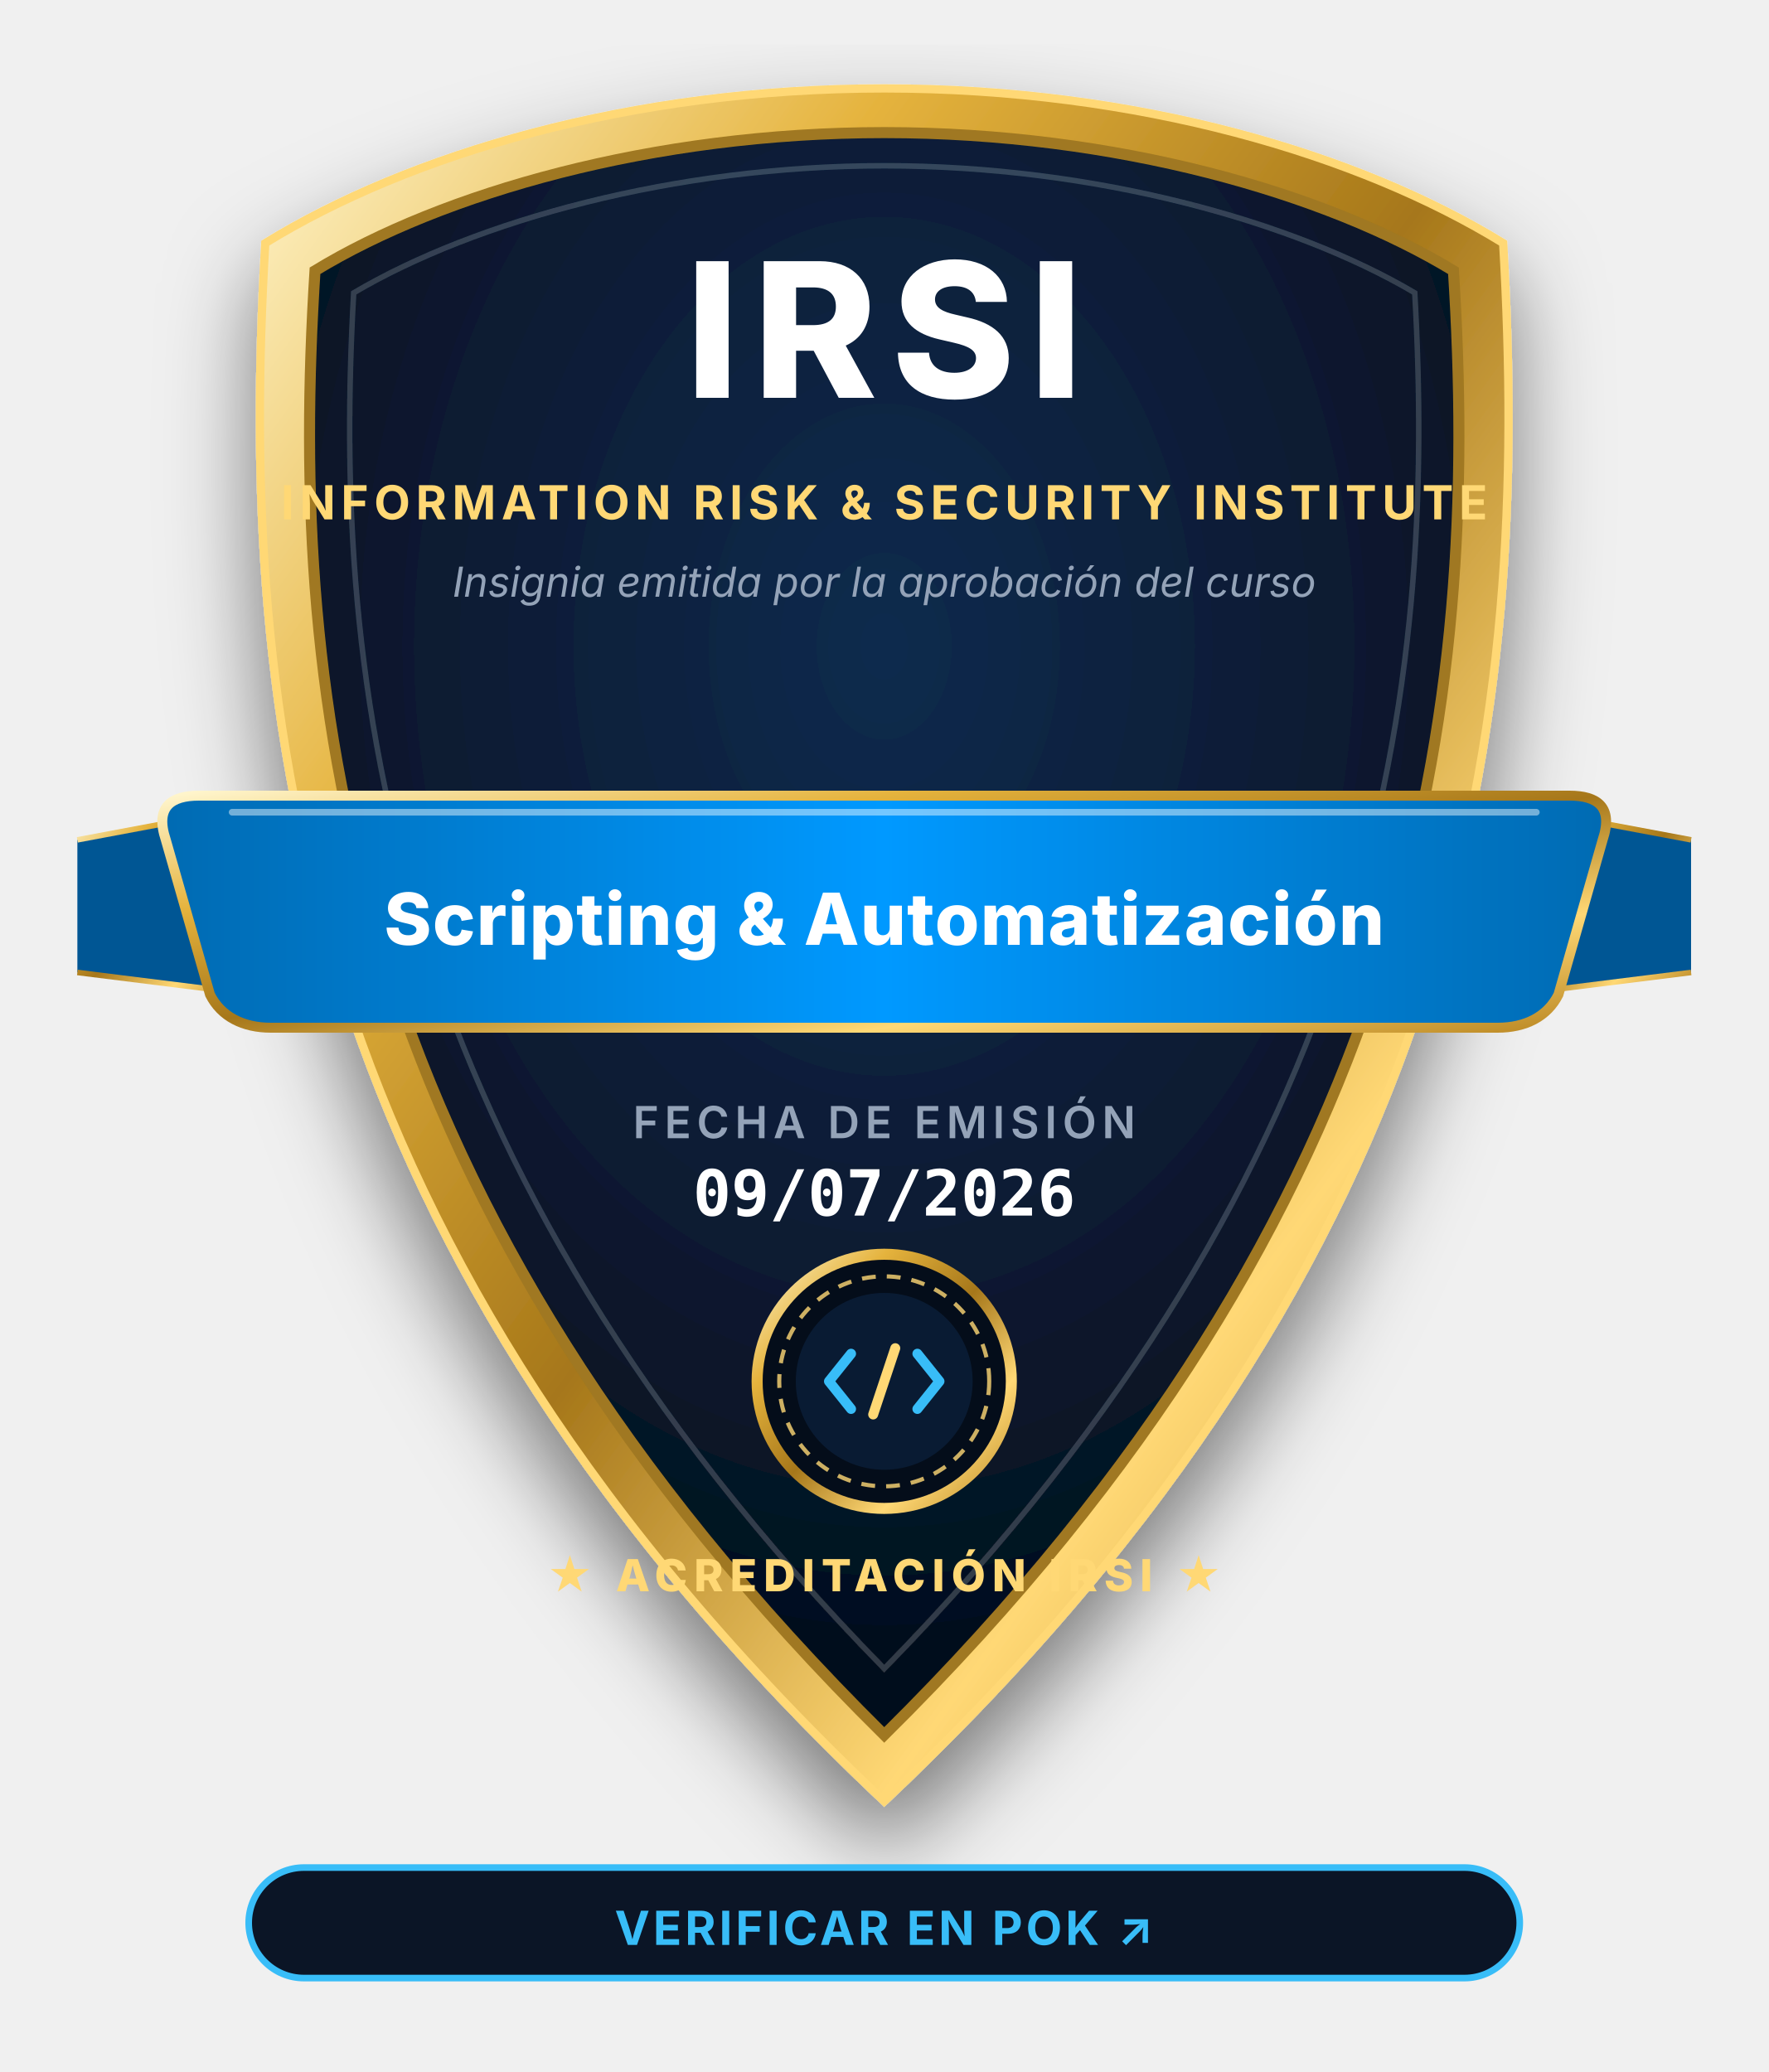
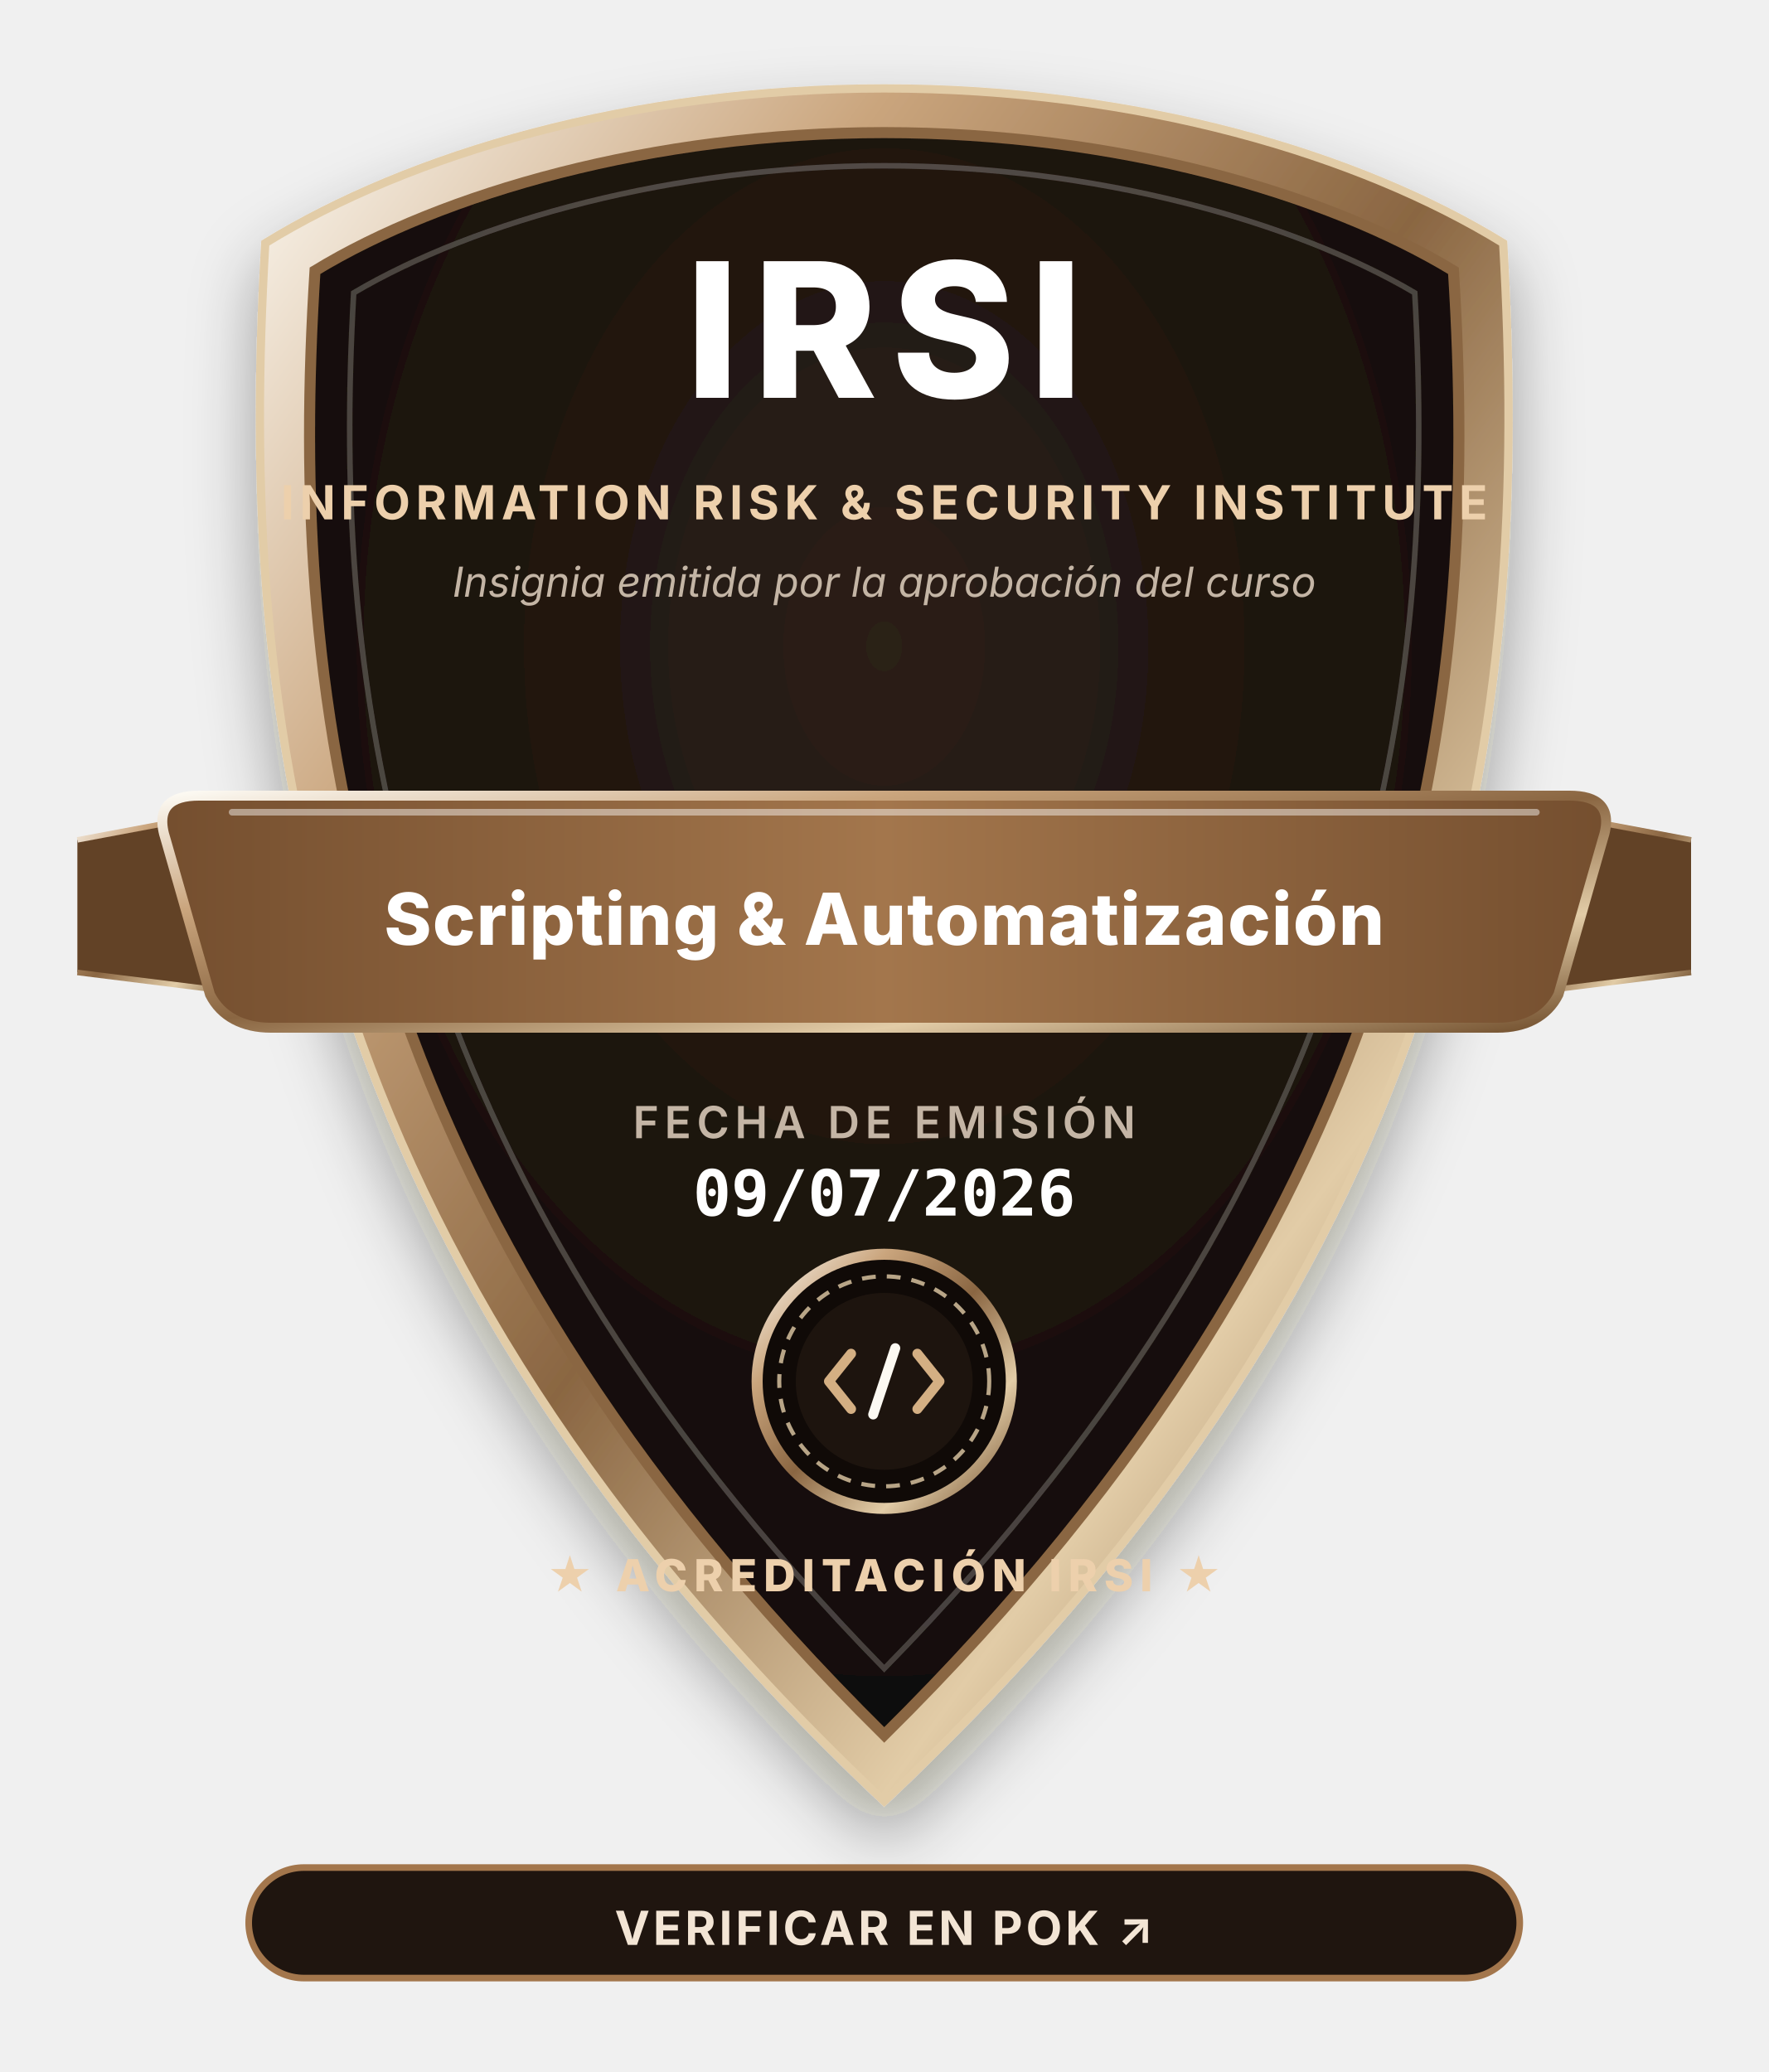
<svg xmlns="http://www.w3.org/2000/svg" viewBox="0 0 320 375" width="320" height="375">
  <defs>
    <linearGradient id="goldGrad_badge_scripting" x1="0%" y1="0%" x2="100%" y2="100%">
-       <stop offset="0%" stop-color="#fff5cc" />
-       <stop offset="25%" stop-color="#e5b33d" />
-       <stop offset="50%" stop-color="#a6771a" />
-       <stop offset="75%" stop-color="#ffd875" />
-       <stop offset="100%" stop-color="#ba8722" />
+       <stop offset="0%" stop-color="#fcf9f2" />
+       <stop offset="25%" stop-color="#caa57d" />
+       <stop offset="50%" stop-color="#8a6642" />
+       <stop offset="75%" stop-color="#e2cca7" />
+       <stop offset="100%" stop-color="#6e4b29" />
    </linearGradient>
    <radialGradient id="shieldBg_badge_scripting" cx="50%" cy="32%" r="68%">
-       <stop offset="0%" stop-color="#0f2b4e" />
-       <stop offset="55%" stop-color="#091b33" />
-       <stop offset="100%" stop-color="#040d1a" />
+       <stop offset="0%" stop-color="#2c2017" />
+       <stop offset="55%" stop-color="#1d140e" />
+       <stop offset="100%" stop-color="#100a07" />
    </radialGradient>
    <linearGradient id="ribbonGrad_badge_scripting" x1="0%" y1="0%" x2="100%" y2="0%">
-       <stop offset="0%" stop-color="#006bb3" />
-       <stop offset="50%" stop-color="#0099ff" />
-       <stop offset="100%" stop-color="#006bb3" />
+       <stop offset="0%" stop-color="#754f2f" />
+       <stop offset="50%" stop-color="#a3764c" />
+       <stop offset="100%" stop-color="#754f2f" />
    </linearGradient>
    <filter id="shadow_badge_scripting" x="-10%" y="-10%" width="120%" height="125%">
-       <feDropShadow dx="0" dy="8" stdDeviation="8" flood-color="#000000" flood-opacity="0.5" />
+       <feDropShadow dx="0" dy="6" stdDeviation="6" flood-color="#1f140e" flood-opacity="0.35" />
    </filter>
  </defs>
  <g filter="url(#shadow_badge_scripting)">
-     <path d="M160,16 C206,16 246,28 272,44 C277,130 266,226 160,326 C54,226 43,130 48,44 C74,28 114,16 160,16 Z" fill="url(#goldGrad_badge_scripting)" stroke="#ffd875" stroke-width="1.5" />
-     <path d="M160,24 C202,24 240,35 263,49 C268,128 257,218 160,314 C63,218 52,128 57,49 C80,35 118,24 160,24 Z" fill="url(#shieldBg_badge_scripting)" stroke="#a07820" stroke-width="2" />
-     <path d="M160,30 C198,30 234,40 256,53 C260,124 250,210 160,302 C70,210 60,124 64,53 C86,40 122,30 160,30 Z" fill="none" stroke="rgba(255,255,255,0.18)" stroke-width="1" />
+     <path d="M160,16 C206,16 246,28 272,44 C277,130 266,226 160,326 C54,226 43,130 48,44 C74,28 114,16 160,16 Z" fill="url(#goldGrad_badge_scripting)" stroke="#e2cca7" stroke-width="1.5" />
+     <path d="M160,24 C202,24 240,35 263,49 C268,128 257,218 160,314 C63,218 52,128 57,49 C80,35 118,24 160,24 Z" fill="url(#shieldBg_badge_scripting)" stroke="#8a6642" stroke-width="2" />
+     <path d="M160,30 C198,30 234,40 256,53 C260,124 250,210 160,302 C70,210 60,124 64,53 C86,40 122,30 160,30 Z" fill="none" stroke="rgba(255,255,255,0.22)" stroke-width="1" />
  </g>
  <g transform="translate(160, 72)" text-anchor="middle">
    <text y="0" font-family="'Plus Jakarta Sans', system-ui, -apple-system, sans-serif" font-size="34" font-weight="800" fill="#ffffff" letter-spacing="2.5">IRSI</text>
    <line x1="-54" y1="10" x2="54" y2="10" stroke="url(#goldGrad_badge_scripting)" stroke-width="1.5" stroke-linecap="round" />
-     <text y="22" font-family="'Plus Jakarta Sans', system-ui, -apple-system, sans-serif" font-size="8.5" font-weight="700" fill="#ffd875" letter-spacing="1">INFORMATION RISK &amp; SECURITY INSTITUTE</text>
-     <text y="36" font-family="'Plus Jakarta Sans', system-ui, -apple-system, sans-serif" font-size="7.5" font-style="italic" fill="#94a3b8">Insignia emitida por la aprobación del curso</text>
+     <text y="22" font-family="'Plus Jakarta Sans', system-ui, -apple-system, sans-serif" font-size="8.5" font-weight="700" fill="#edd0ac" letter-spacing="1">INFORMATION RISK &amp; SECURITY INSTITUTE</text>
+     <text y="36" font-family="'Plus Jakarta Sans', system-ui, -apple-system, sans-serif" font-size="7.5" font-style="italic" fill="#c4b5a5">Insignia emitida por la aprobación del curso</text>
  </g>
  <g transform="translate(0, 134)">
-     <polygon points="22,38 46,12 46,46" fill="#040d1a" opacity="0.8" />
-     <polygon points="14,18 46,12 46,46 14,42" fill="#006bb3" filter="brightness(0.65)" />
+     <polygon points="22,38 46,12 46,46" fill="#100a07" opacity="0.8" />
+     <polygon points="14,18 46,12 46,46 14,42" fill="#754f2f" filter="brightness(0.7)" />
    <polyline points="14,18 46,12 46,46 14,42" fill="none" stroke="url(#goldGrad_badge_scripting)" stroke-width="1" />
-     <polygon points="298,38 274,12 274,46" fill="#040d1a" opacity="0.8" />
-     <polygon points="306,18 274,12 274,46 306,42" fill="#006bb3" filter="brightness(0.65)" />
+     <polygon points="298,38 274,12 274,46" fill="#100a07" opacity="0.8" />
+     <polygon points="306,18 274,12 274,46 306,42" fill="#754f2f" filter="brightness(0.7)" />
    <polyline points="306,18 274,12 274,46 306,42" fill="none" stroke="url(#goldGrad_badge_scripting)" stroke-width="1" />
    <path d="M36,10 L284,10 C289,10 292,12 290,18 L282,46 C280,50 276,52 271,52 L49,52 C44,52 40,50 38,46 L30,18 C28,12 31,10 36,10 Z" fill="url(#ribbonGrad_badge_scripting)" stroke="url(#goldGrad_badge_scripting)" stroke-width="1.8" />
    <line x1="42" y1="13" x2="278" y2="13" stroke="rgba(255,255,255,0.45)" stroke-width="1.2" stroke-linecap="round" />
    <text x="160" y="37" text-anchor="middle" font-family="'Plus Jakarta Sans', system-ui, -apple-system, sans-serif" font-size="13" font-weight="800" fill="#ffffff" letter-spacing="0.2">Scripting &amp; Automatización</text>
  </g>
  <g transform="translate(160, 206)" text-anchor="middle">
-     <text y="0" font-family="'Plus Jakarta Sans', system-ui, -apple-system, sans-serif" font-size="8" font-weight="600" fill="#94a3b8" letter-spacing="1">FECHA DE EMISIÓN</text>
+     <text y="0" font-family="'Plus Jakarta Sans', system-ui, -apple-system, sans-serif" font-size="8" font-weight="600" fill="#c4b5a5" letter-spacing="1">FECHA DE EMISIÓN</text>
    <text y="14" font-family="'JetBrains Mono', monospace" font-size="11.5" font-weight="700" fill="#ffffff">09/07/2026</text>
    <g transform="translate(0, 44)">
-       <circle cx="0" cy="0" r="23" fill="#040d1a" stroke="url(#goldGrad_badge_scripting)" stroke-width="2" />
-       <circle cx="0" cy="0" r="19" fill="none" stroke="#ffd875" stroke-width="0.75" stroke-dasharray="2.5,2" opacity="0.8" />
-       <circle cx="0" cy="0" r="16" fill="#091b33" />
-       <polyline points="-6,-5 -10,0 -6,5" fill="none" stroke="#38bdf8" stroke-width="1.8" stroke-linecap="round" stroke-linejoin="round" />
-       <polyline points="6,-5 10,0 6,5" fill="none" stroke="#38bdf8" stroke-width="1.8" stroke-linecap="round" stroke-linejoin="round" />
-       <line x1="-2" y1="6" x2="2" y2="-6" stroke="#ffd875" stroke-width="1.8" stroke-linecap="round" />
+       <circle cx="0" cy="0" r="23" fill="#100a07" stroke="url(#goldGrad_badge_scripting)" stroke-width="2" />
+       <circle cx="0" cy="0" r="19" fill="none" stroke="#e2cca7" stroke-width="0.75" stroke-dasharray="2.5,2" opacity="0.8" />
+       <circle cx="0" cy="0" r="16" fill="#1d140e" />
+       <polyline points="-6,-5 -10,0 -6,5" fill="none" stroke="#d4af83" stroke-width="1.8" stroke-linecap="round" stroke-linejoin="round" />
+       <polyline points="6,-5 10,0 6,5" fill="none" stroke="#d4af83" stroke-width="1.8" stroke-linecap="round" stroke-linejoin="round" />
+       <line x1="-2" y1="6" x2="2" y2="-6" stroke="#fcf9f2" stroke-width="1.8" stroke-linecap="round" />
    </g>
-     <text y="82" font-family="'Plus Jakarta Sans', system-ui, -apple-system, sans-serif" font-size="8" font-weight="800" fill="#ffd875" letter-spacing="1.2">★ ACREDITACIÓN IRSI ★</text>
+     <text y="82" font-family="'Plus Jakarta Sans', system-ui, -apple-system, sans-serif" font-size="8" font-weight="800" fill="#edd0ac" letter-spacing="1.2">★ ACREDITACIÓN IRSI ★</text>
  </g>
  <g transform="translate(160, 348)">
-     <rect x="-115" y="-10" width="230" height="20" rx="10" fill="#0b1526" stroke="#38bdf8" stroke-width="1.2" />
-     <text text-anchor="middle" y="4" font-family="'Plus Jakarta Sans', system-ui, -apple-system, sans-serif" font-size="8.5" font-weight="700" fill="#38bdf8" letter-spacing="0.6">VERIFICAR EN POK ↗</text>
+     <rect x="-115" y="-10" width="230" height="20" rx="10" fill="#1f150f" stroke="#a3764c" stroke-width="1.2" />
+     <text text-anchor="middle" y="4" font-family="'Plus Jakarta Sans', system-ui, -apple-system, sans-serif" font-size="8.5" font-weight="700" fill="#f3e5d5" letter-spacing="0.6">VERIFICAR EN POK ↗</text>
  </g>
</svg>
